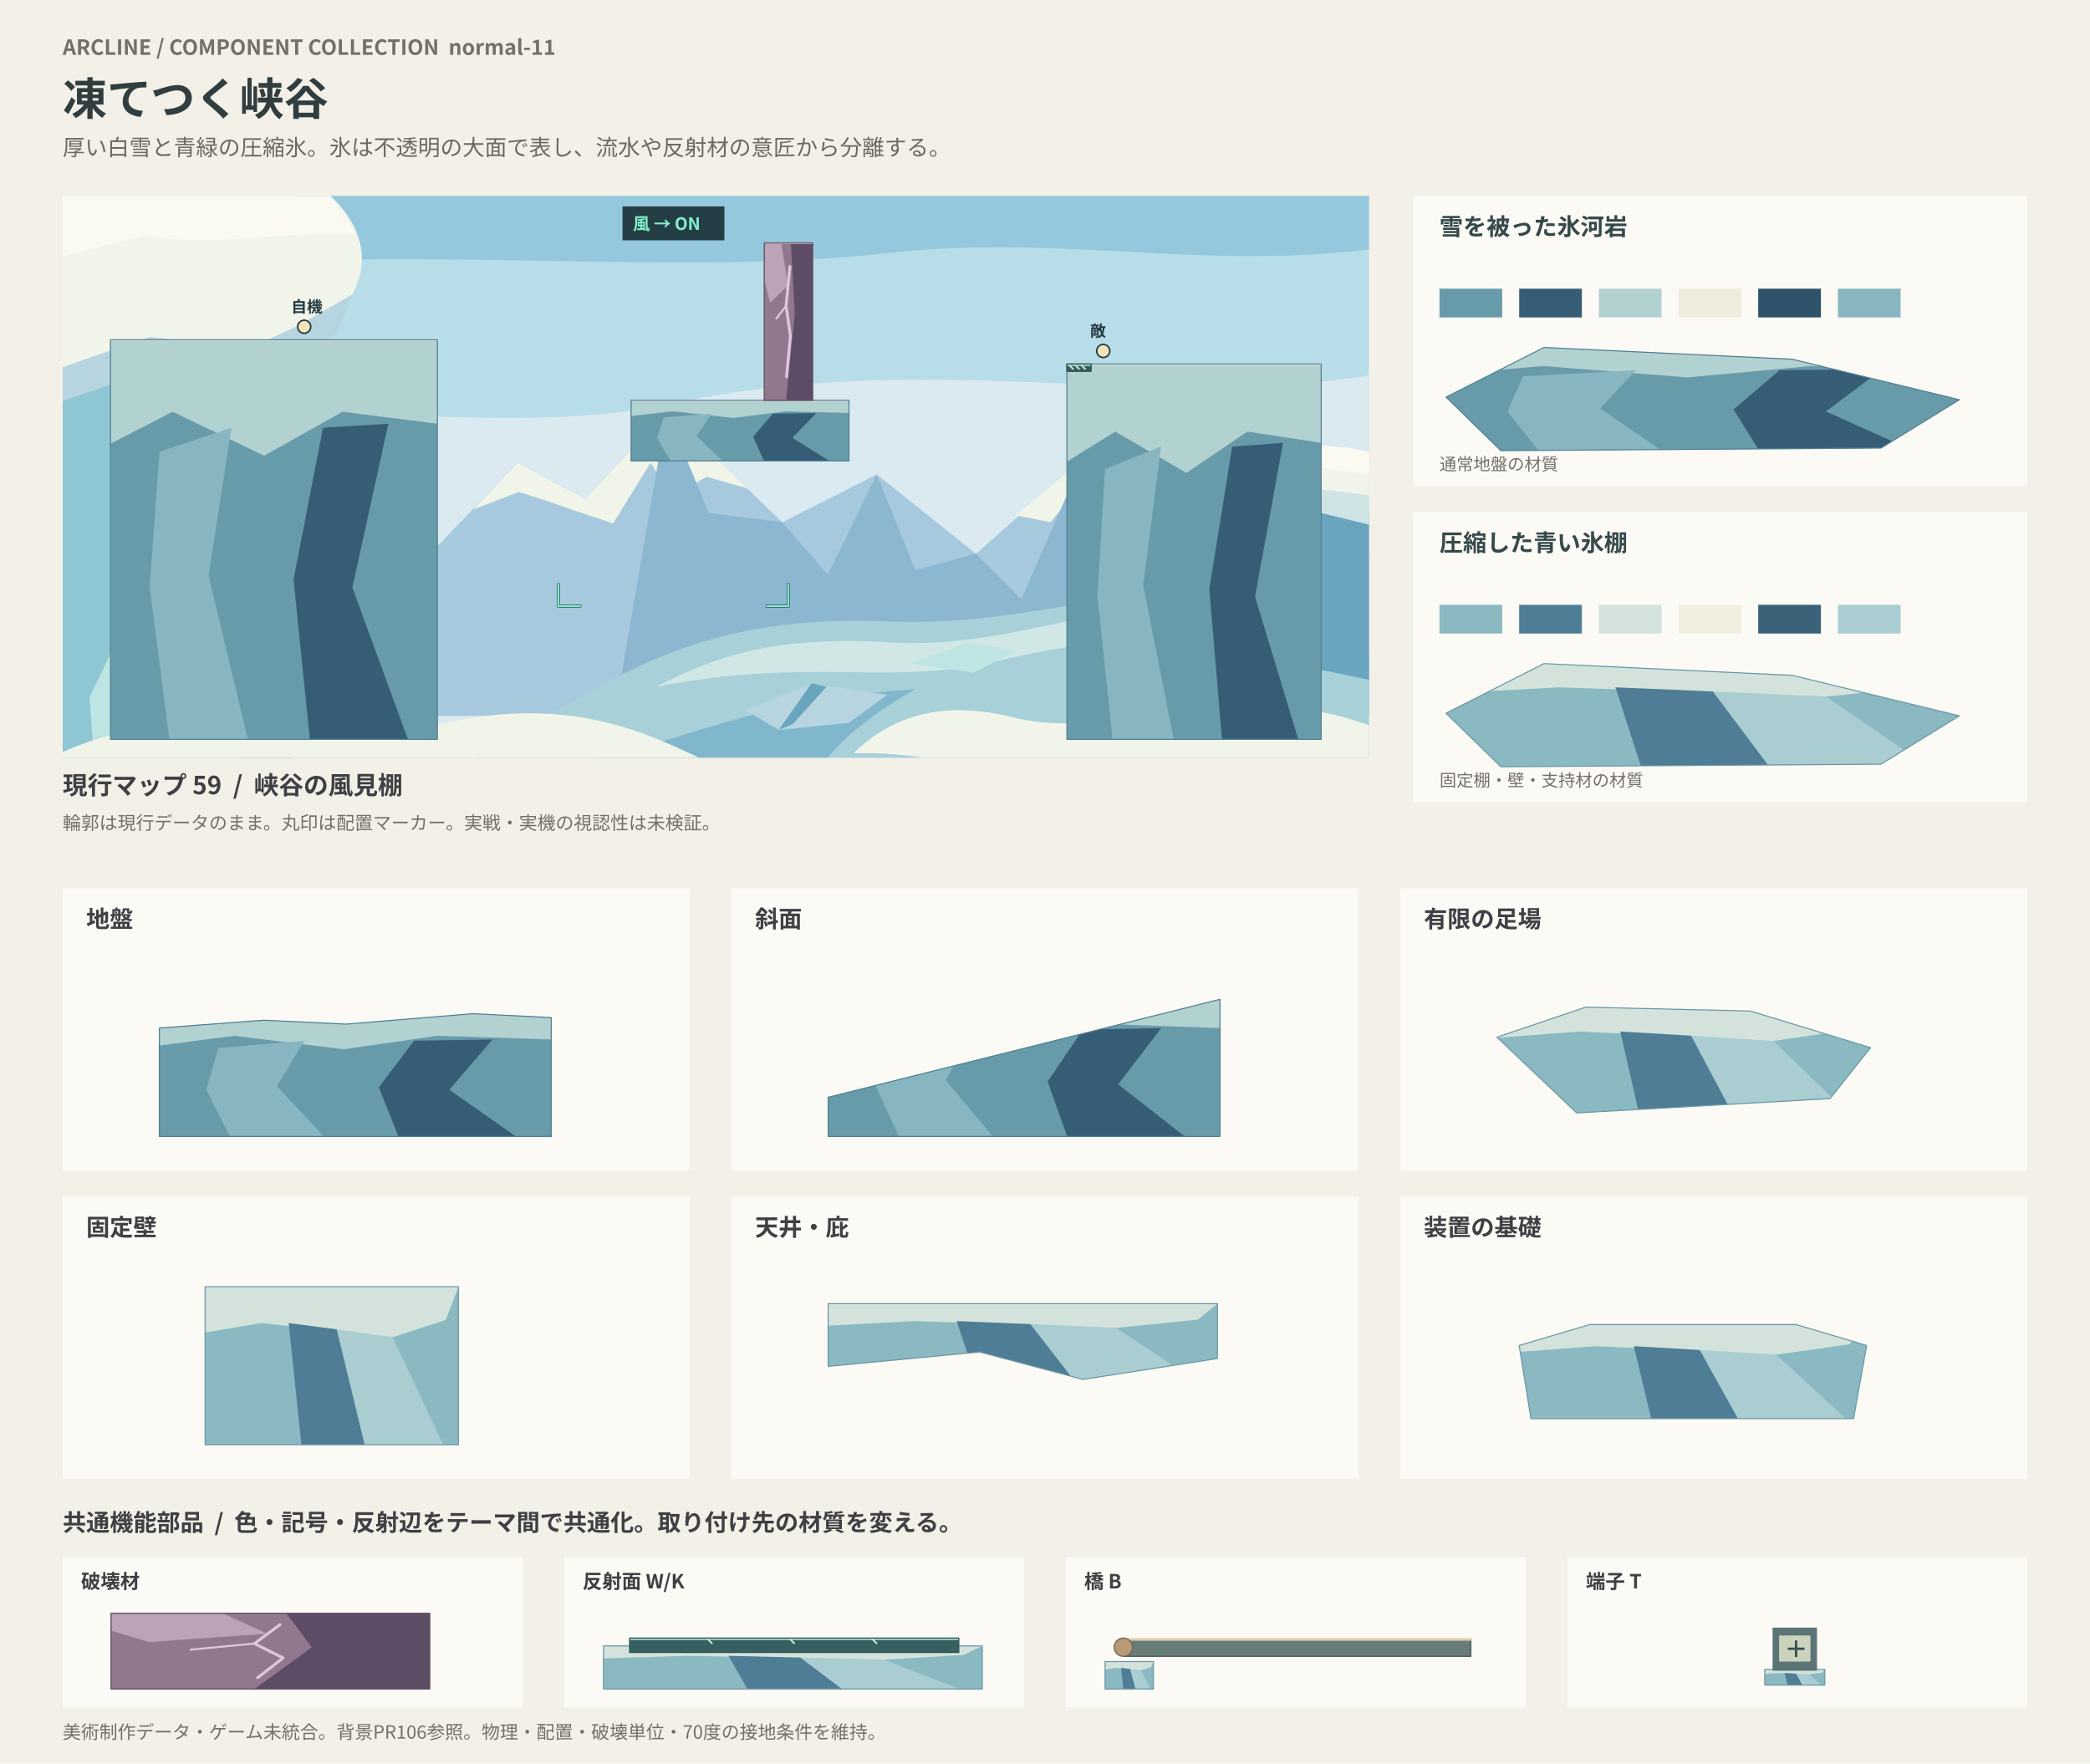
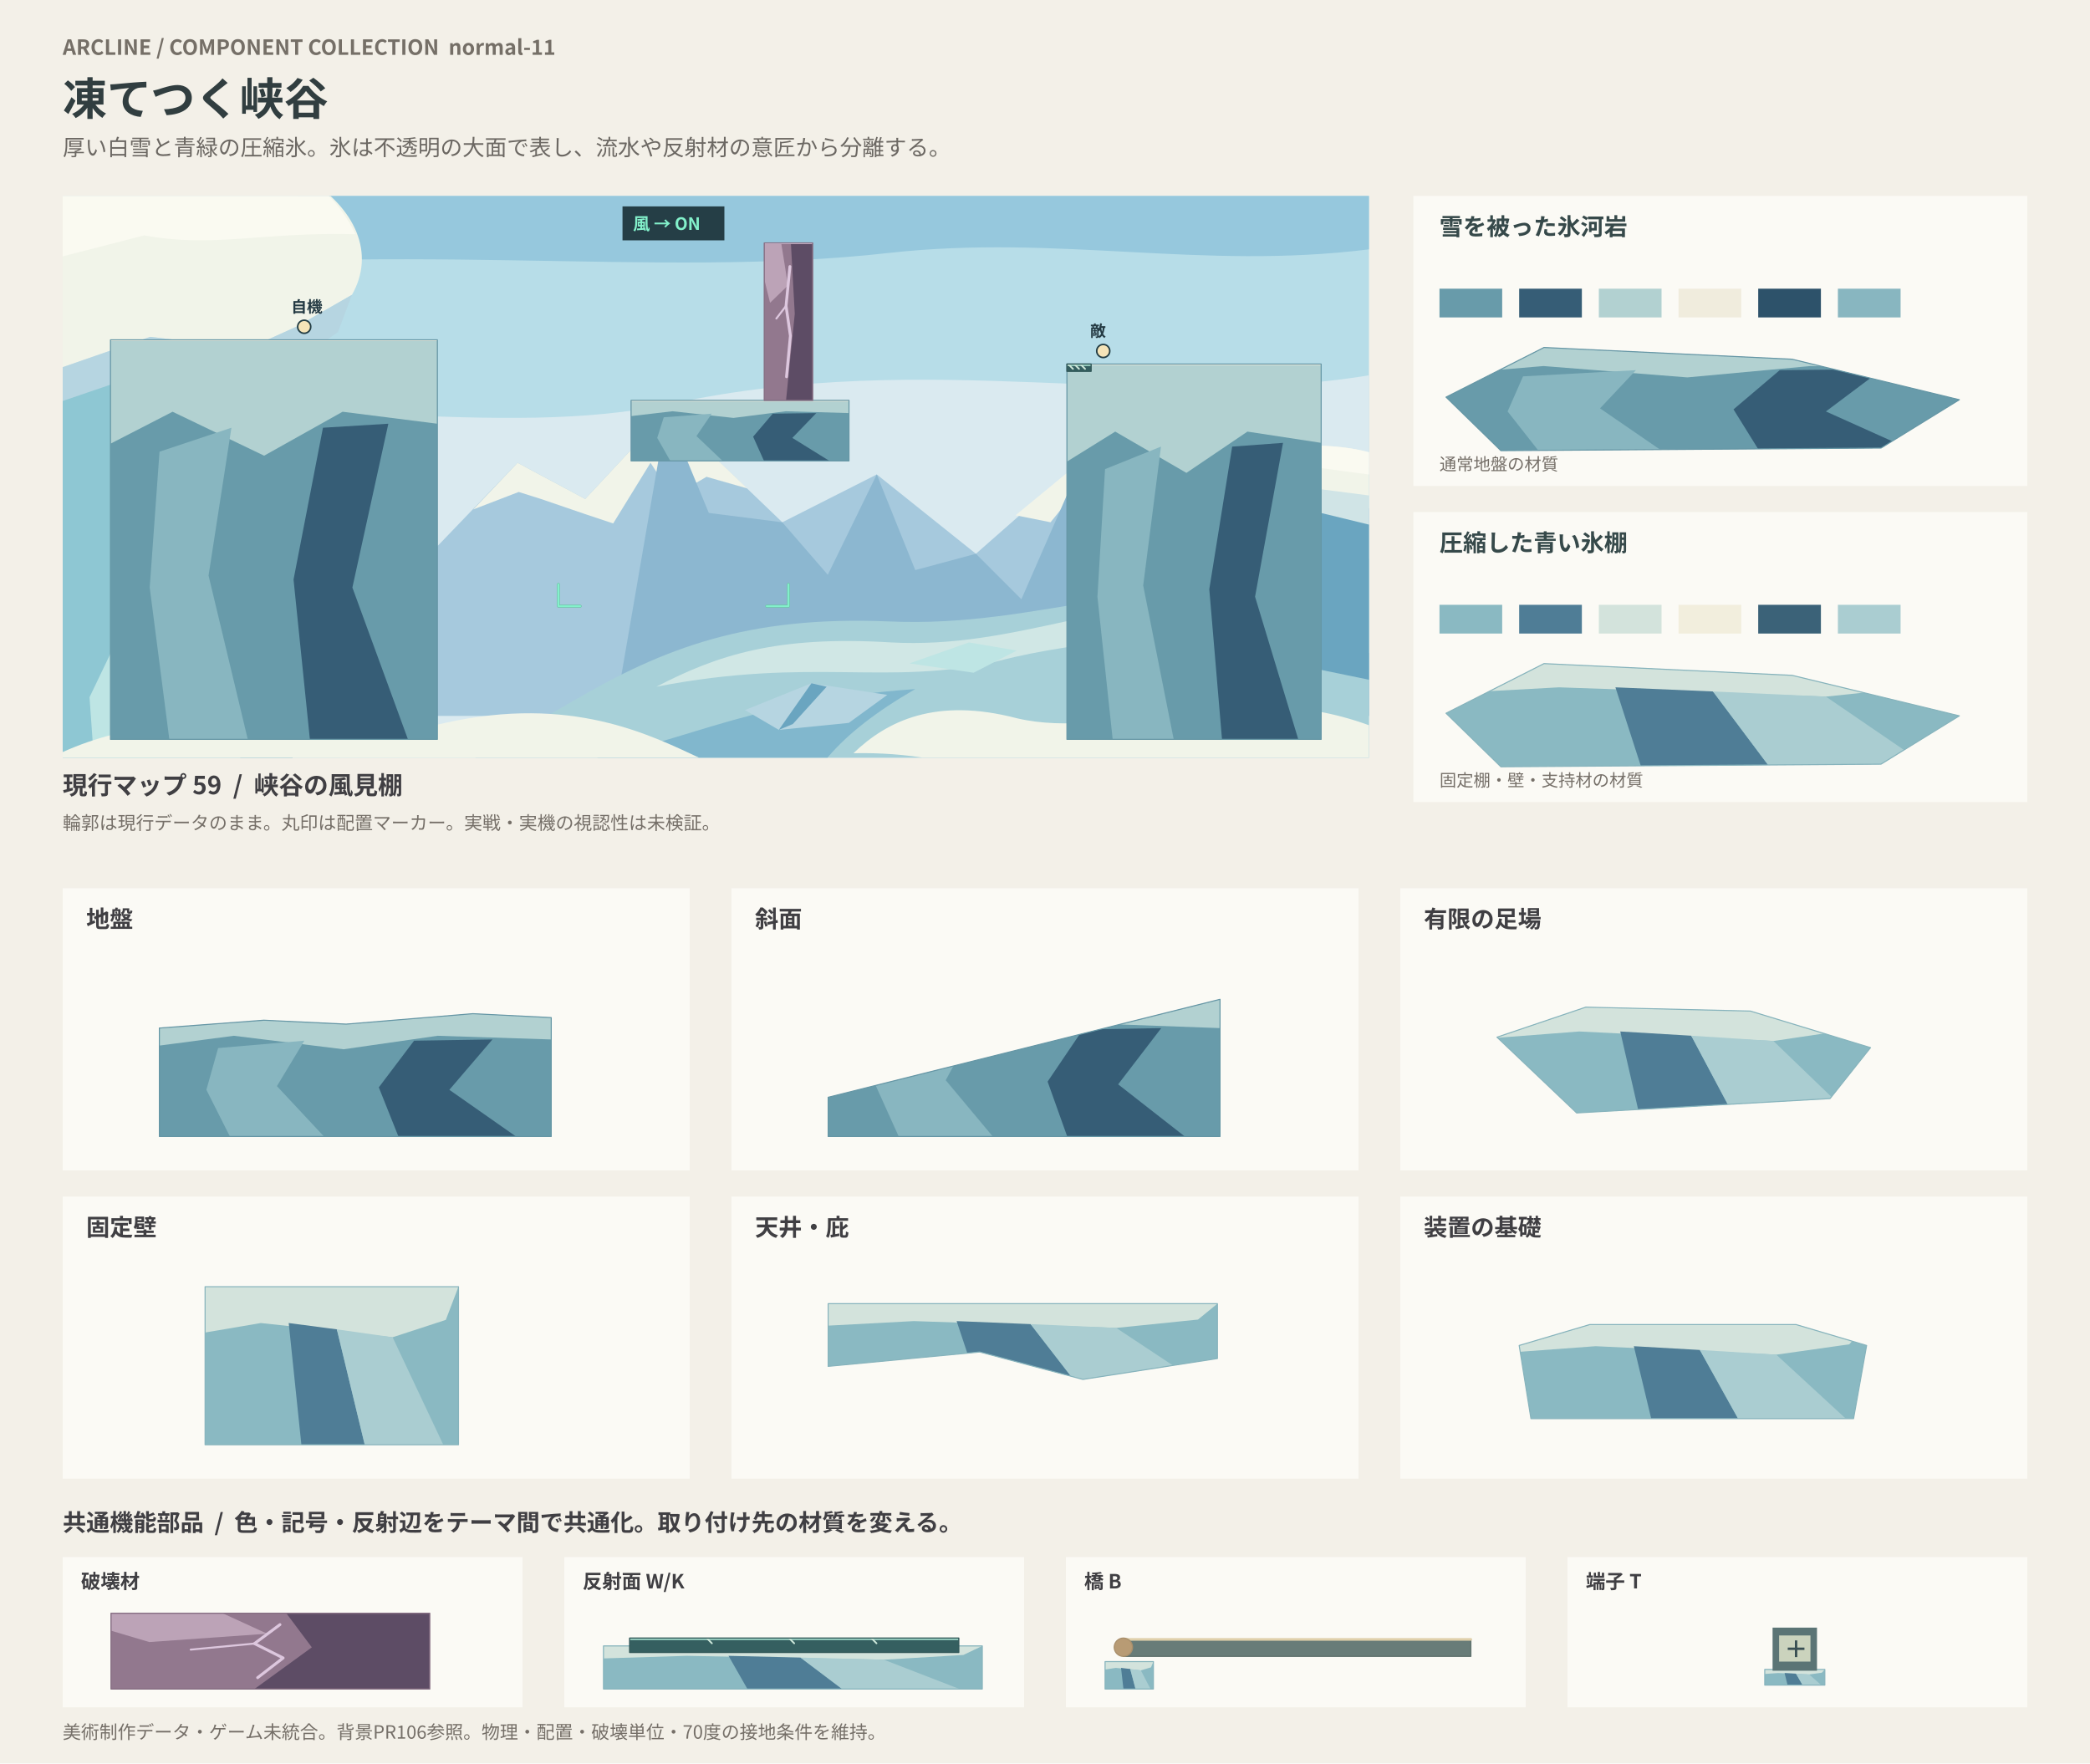
<svg xmlns="http://www.w3.org/2000/svg" width="1600" height="1350" viewBox="0 0 1600 1350">
  <defs>
    <clipPath id="normal_11_clip_1">
      <path d="M0 0 L1000 0 L1000 430 L0 430 Z" />
    </clipPath>
    <clipPath id="normal_11_clip_2">
      <path d="M0 230 L270 230 L270 560 L0 560 Z" />
    </clipPath>
    <clipPath id="normal_11_clip_3">
      <path d="M790 250 L1000 250 L1000 560 L790 560 Z" />
    </clipPath>
    <clipPath id="normal_11_clip_4">
      <path d="M430 280 L610 280 L610 330 L430 330 Z" />
    </clipPath>
    <clipPath id="normal_11_clip_5">
      <path d="M540 150 L580 150 L580 280 L540 280 Z" />
    </clipPath>
    <clipPath id="normal_11_clip_6">
      <path d="M790 250 L810 250 L810 256 L790 256 Z" />
    </clipPath>
    <clipPath id="normal_11_clip_7">
      <path d="M0 0 L1000 0 L1000 430 L0 430 Z" />
    </clipPath>
    <clipPath id="normal_11_clip_8">
      <path d="M1107 304 L1182 266 L1372 275 L1500 306 L1440 343 L1149 345 Z" />
    </clipPath>
    <clipPath id="normal_11_clip_9">
      <path d="M1107 546 L1182 508 L1372 517 L1500 548 L1440 585 L1149 587 Z" />
    </clipPath>
    <clipPath id="normal_11_clip_10">
      <path d="M0 70 L80 64 L143 67 L240 59 L300 62 L300 153 L0 153 Z" />
    </clipPath>
    <clipPath id="normal_11_clip_11">
      <path d="M0 123 L300 48 L300 153 L0 153 Z" />
    </clipPath>
    <clipPath id="normal_11_clip_12">
      <path d="M0 77 L68 54 L194 57 L286 85 L255 124 L61 135 Z" />
    </clipPath>
    <clipPath id="normal_11_clip_13">
      <path d="M35 32 L229 32 L229 153 L35 153 Z" />
    </clipPath>
    <clipPath id="normal_11_clip_14">
      <path d="M0 45 L298 45 L298 87 L195 103 L116 82 L0 93 Z" />
    </clipPath>
    <clipPath id="normal_11_clip_15">
      <path d="M17 77 L71 61 L229 61 L283 77 L273 133 L26 133 Z" />
    </clipPath>
    <clipPath id="normal_11_clip_16">
      <path d="M85 1235 L329 1235 L329 1293 L85 1293 Z" />
    </clipPath>
    <clipPath id="normal_11_clip_17">
      <path d="M462 1260 L752 1260 L752 1293 L462 1293 Z" />
    </clipPath>
    <clipPath id="normal_11_clip_18">
      <path d="M482 1254 L734 1254 L734 1265 L482 1265 Z" />
    </clipPath>
    <clipPath id="normal_11_clip_19">
      <path d="M846 1272 L883 1272 L883 1293 L846 1293 Z" />
    </clipPath>
    <clipPath id="normal_11_clip_20">
      <path d="M1351 1278 L1397 1278 L1397 1290 L1351 1290 Z" />
    </clipPath>
  </defs>
  <g style="white-space:pre;font-kerning:none;text-autospace:no-autospace" xml:space="preserve" font-family="Noto Sans CJK JP,Arial,sans-serif">
    <path d="M0 0 L1600 0 L1600 1350 L0 1350 Z" fill="#F3F0E8" />
    <text x="48" y="42" font-size="16" font-weight="600" fill="#756F67">ARCLINE / COMPONENT COLLECTION  normal-11</text>
    <text x="48" y="88" font-size="34" font-weight="600" fill="#313E40">凍てつく峡谷</text>
    <text x="48" y="119" font-size="17" font-weight="400" fill="#6C6863">厚い白雪と青緑の圧縮氷。氷は不透明の大面で表し、流水や反射材の意匠から分離する。</text>
    <g transform="matrix(1,0,0,1,48,150)">
      <g>
        <g clip-path="url(#normal_11_clip_7)">
          <path d="M0 0 L1000 0 L1000 430 L0 430 Z" fill="#EDEBE3" />
          <g transform="matrix(1,0,0,1,0,0)">
            <g clip-path="url(#normal_11_clip_1)">
              <g transform="matrix(0.8928571,0,0,0.8928571,0.0,-54.64286)">
                <path d="M0 0 h1120 v604 h-1120 Z" fill="#B7DDE8" />
                <path d="M0 0 H1120 V107 C976 125 854 94 709 110 C506 133 285 97 0 131 Z" fill="#96C8DD" />
                <path d="M0 261 C203 225 369 272 524 239 C744 192 930 246 1120 215 V604 H0 Z" fill="#DAEAF0" />
                <path d="M291 393 L390 290 L448 321 L518 246 L617 341 L698 300 L783 368 L874 288 L965 357 L1120 329 V507 H260 Z" fill="#A6C9DD" />
                <path d="M352 330 L390 290 L448 321 L518 246 L587 312 L552 302 L523 319 L504 290 L472 342 L448 334 L410 321 L391 315 Z" fill="#F1F4E9" />
                <path d="M817 335 L874 288 L965 357 L936 351 L907 326 L881 331 L868 315 L847 341 Z" fill="#F1F4E9" />
                <path d="M518 246 L554 333 L617 341 L656 386 L698 300 L731 382 L783 368 L822 407 L874 288 L904 383 L965 357 L1031 399 L1120 372 V507 H473 Z" fill="#8CB7D0" />
                <path d="M1120 402 C926 379 843 432 708 426 C587 421 515 449 438 494 C355 542 298 573 266 604 H1120 Z" fill="#A7D0D8" />
                <path d="M1007 410 C900 402 818 450 710 444 C612 438 561 455 509 482 C643 456 707 482 802 460 C878 440 947 445 1007 410 Z" fill="#D0E7E5" />
                <path d="M731 484 C574 495 524 537 424 548 C354 560 310 587 287 604 H622 C638 558 662 524 731 484 Z" fill="#81B7CD" />
                <path d="M585 502 L642 479 L707 489 L674 513 L614 519 Z" fill="#B6D5E1" />
                <path d="M726 462 L777 444 L818 451 L781 470 Z" fill="#BEE5E4" />
                <path d="M642 479 L655 482 L626 514 L614 519 Z" fill="#6AA5C0" />
                <path d="M0 0 H209 L195 112 L225 202 L204 283 L239 380 L211 479 L264 604 H0 Z" fill="#D0E4E6" />
                <path d="M0 222 L130 196 L204 226 L220 296 L197 365 L219 432 L188 521 L223 604 H0 Z" fill="#8EC7D3" />
                <path d="M57 217 L98 208 L109 283 L86 354 L101 425 L74 498 L88 604 H31 L23 491 L59 416 L42 351 L69 279 Z" fill="#BEE5E4" />
                <path d="M130 196 L204 226 L220 296 L197 365 L219 432 L188 521 L223 604 H165 L147 517 L170 431 L151 365 L174 289 Z" fill="#6AA5C0" />
                <path d="M1120 294 L1012 279 L959 316 L941 388 L975 443 L1120 453 Z" fill="#D0E4E6" />
                <path d="M1120 343 L1046 325 L999 351 L988 407 L1013 454 L1120 476 Z" fill="#6AA5C0" />
                <path d="M1046 325 L1060 341 L1037 390 L1051 457 L1013 454 L988 407 L999 351 Z" fill="#8EC7D3" />
                <path d="M0 53 C93 30 148 66 208 45 C252 72 268 111 248 146 L201 173 L159 192 L75 182 L0 208 Z" fill="#F1F4E9" />
                <path d="M0 53 C93 30 148 66 208 45 C229 58 243 77 251 94 C170 92 129 106 70 95 L0 113 Z" fill="#FAFAF1" />
                <path d="M0 208 L75 182 L159 192 L201 173 L248 146 L236 178 L201 202 L157 219 L82 209 L0 237 Z" fill="#B6D5E1" />
                <path d="M146 207 L162 211 L157 269 L146 285 Z" fill="#BEE5E4" />
                <path d="M193 194 L207 191 L201 238 L189 254 Z" fill="#8EC7D3" />
                <path d="M1120 281 C1080 270 1041 280 1012 268 L958 300 L948 330 L974 333 L1019 305 L1120 318 Z" fill="#F1F4E9" />
                <path d="M1120 281 C1080 270 1041 280 1012 268 L958 300 L972 305 L1014 286 L1120 300 Z" fill="#FAFAF1" />
                <path d="M0 538 C116 486 212 540 328 513 C436 489 503 523 546 543 C423 541 362 575 305 604 H0 Z" fill="#F1F4E9" />
                <path d="M0 585 C115 542 188 578 279 553 C347 534 394 553 431 555 C355 575 315 589 305 604 H0 Z" fill="#B6D5E1" />
                <path d="M1120 515 C1002 472 903 529 818 509 C749 491 707 511 678 539 C773 537 838 572 859 604 H1120 Z" fill="#F1F4E9" />
                <path d="M1120 570 C1024 530 945 570 879 550 C826 534 800 550 782 558 L859 604 H1120 Z" fill="#D0E4E6" />
              </g>
            </g>
          </g>
          <g transform="matrix(0.9268293,0,0,0.9268293,36.58537,-103.0244)">
            <g>
              <g>
                <g clip-path="url(#normal_11_clip_2)">
                  <path d="M0 230 L270 230 L270 560 L0 560 Z" fill="#689BAA" />
                  <path d="M0 230 L270 230 L270 299.3 L191.7 289.4 L126.9 325.7 L51.3 289.4 L0 315.8 Z" fill="#B2D1D1" />
                  <path d="M40.5 322.4 L99.9 302.6 L81.0 424.7 L113.4 560 L48.6 560 L32.4 434.6 Z" fill="#88B6C0" />
                  <path d="M175.5 302.6 L229.5 299.3 L199.8 434.6 L245.7 560 L164.7 560 L151.2 428.0 Z" fill="#365D76" />
                  <path d="M0 230 L270 230" fill="none" stroke="#F0ECDD" stroke-width="1.8" stroke-linejoin="round" stroke-linecap="round" vector-effect="non-scaling-stroke" />
                </g>
              </g>
-               <path d="M0 230 L270 230 L270 560 L0 560 Z" fill="none" stroke="#507E90" stroke-width="0.8" stroke-linejoin="round" stroke-linecap="round" vector-effect="non-scaling-stroke" />
+               <path d="M0 230 L270 230 L270 560 L0 560 Z" fill="none" stroke="#6596A5" stroke-width="0.8" stroke-linejoin="round" stroke-linecap="round" vector-effect="non-scaling-stroke" />
            </g>
            <g>
              <g>
                <g clip-path="url(#normal_11_clip_3)">
                  <path d="M790 250 L1000 250 L1000 560 L790 560 Z" fill="#689BAA" />
                  <path d="M790 250 L1000 250 L1000 315.1 L939.1 305.8 L888.7 339.9 L829.9 305.8 L790 330.6 Z" fill="#B2D1D1" />
                  <path d="M821.5 336.8 L867.7 318.2 L853.0 432.9 L878.2 560 L827.8 560 L815.2 442.2 Z" fill="#88B6C0" />
                  <path d="M926.5 318.2 L968.5 315.1 L945.4 442.2 L981.1 560 L918.1 560 L907.6 436.0 Z" fill="#365D76" />
                  <path d="M790 250 L1000 250" fill="none" stroke="#F0ECDD" stroke-width="1.8" stroke-linejoin="round" stroke-linecap="round" vector-effect="non-scaling-stroke" />
                </g>
              </g>
-               <path d="M790 250 L1000 250 L1000 560 L790 560 Z" fill="none" stroke="#507E90" stroke-width="0.8" stroke-linejoin="round" stroke-linecap="round" vector-effect="non-scaling-stroke" />
+               <path d="M790 250 L1000 250 L1000 560 L790 560 Z" fill="none" stroke="#6596A5" stroke-width="0.8" stroke-linejoin="round" stroke-linecap="round" vector-effect="non-scaling-stroke" />
            </g>
            <g>
              <g>
                <g clip-path="url(#normal_11_clip_4)">
                  <path d="M430 280 L610 280 L610 330 L430 330 Z" fill="#689BAA" />
                  <path d="M430 280 L610 280 L610 290.5 L557.8 289.0 L514.6 294.5 L464.2 289.0 L430 293.0 Z" fill="#B2D1D1" />
                  <path d="M457.0 294.0 L496.6 291.0 L484.0 309.5 L505.6 330 L462.4 330 L451.6 311.0 Z" fill="#88B6C0" />
                  <path d="M547.0 291.0 L583.0 290.5 L563.2 311.0 L593.8 330 L539.8 330 L530.8 310.0 Z" fill="#365D76" />
                  <path d="M430 280 L610 280" fill="none" stroke="#F0ECDD" stroke-width="1.8" stroke-linejoin="round" stroke-linecap="round" vector-effect="non-scaling-stroke" />
                </g>
              </g>
-               <path d="M430 280 L610 280 L610 330 L430 330 Z" fill="none" stroke="#507E90" stroke-width="0.8" stroke-linejoin="round" stroke-linecap="round" vector-effect="non-scaling-stroke" />
+               <path d="M430 280 L610 280 L610 330 L430 330 Z" fill="none" stroke="#6596A5" stroke-width="0.8" stroke-linejoin="round" stroke-linecap="round" vector-effect="non-scaling-stroke" />
            </g>
            <g>
              <g>
                <g clip-path="url(#normal_11_clip_5)">
                  <path d="M540 150 L580 150 L580 280 L540 280 Z" fill="#92788E" />
                  <path d="M562.0 150 L580 150 L580 280 L558.0 280 L565.2 208.5 Z" fill="#5D4C65" />
                  <path d="M540 150 L554.0 150 L559.6 185.1 L544.8 199.4 L540 179.9 Z" fill="#BCA3B7" />
                  <path d="M561.2 169.5 L558.0 202.0 L561.6 226.7 L558.4 260.5" fill="none" stroke="#DDC7DE" stroke-width="2.2" stroke-linejoin="round" stroke-linecap="round" vector-effect="non-scaling-stroke" />
                  <path d="M558.0 202.0 L550.0 212.4" fill="none" stroke="#DDC7DE" stroke-width="1.5" stroke-linejoin="round" stroke-linecap="round" vector-effect="non-scaling-stroke" />
                  <path d="M540 150 L580 150" fill="none" stroke="#DDC7DE" stroke-width="1.8" stroke-linejoin="round" stroke-linecap="round" vector-effect="non-scaling-stroke" />
                </g>
              </g>
-               <path d="M540 150 L580 150 L580 280 L540 280 Z" fill="none" stroke="#635460" stroke-width="0.9" stroke-linejoin="round" stroke-linecap="round" vector-effect="non-scaling-stroke" />
+               <path d="M540 150 L580 150 L580 280 L540 280 Z" fill="none" stroke="#866E83" stroke-width="0.9" stroke-linejoin="round" stroke-linecap="round" vector-effect="non-scaling-stroke" />
            </g>
            <g>
              <g>
                <g clip-path="url(#normal_11_clip_6)">
                  <path d="M790 250 L810 250 L810 256 L790 256 Z" fill="#355F60" />
                  <path d="M790 250 L810 250" fill="none" stroke="#A5DDCD" stroke-width="3" stroke-linejoin="round" stroke-linecap="round" vector-effect="non-scaling-stroke" />
                  <path d="M791.0 250.0 L795.0 254.0" fill="none" stroke="#CDE7DA" stroke-width="1.3" stroke-linejoin="round" stroke-linecap="round" vector-effect="non-scaling-stroke" />
                  <path d="M796.0 250.0 L800.0 254.0" fill="none" stroke="#CDE7DA" stroke-width="1.3" stroke-linejoin="round" stroke-linecap="round" vector-effect="non-scaling-stroke" />
                  <path d="M801.0 250.0 L805.0 254.0" fill="none" stroke="#CDE7DA" stroke-width="1.3" stroke-linejoin="round" stroke-linecap="round" vector-effect="non-scaling-stroke" />
                </g>
              </g>
-               <path d="M790 250 L810 250 L810 256 L790 256 Z" fill="none" stroke="#345456" stroke-width="0.9" stroke-linejoin="round" stroke-linecap="round" vector-effect="non-scaling-stroke" />
-             </g>
-             <g>
-               <path d="M388 90 H370 V108 M542 90 H560 V108 M370 432 V450 H388 M542 450 H560 V432" fill="none" stroke="#304C58" stroke-width="2.2" stroke-linejoin="round" stroke-linecap="round" vector-effect="non-scaling-stroke" />
+               <path d="M790 250 L810 250 L810 256 L790 256 Z" fill="none" stroke="#315758" stroke-width="0.9" stroke-linejoin="round" stroke-linecap="round" vector-effect="non-scaling-stroke" />
+             </g>
+             <g>
+               <path d="M388 90 H370 V108 M542 90 H560 V108 M370 432 V450 H388 M542 450 H560 V432" fill="none" stroke="#6BC6A6" stroke-width="2.2" stroke-linejoin="round" stroke-linecap="round" vector-effect="non-scaling-stroke" />
              <path d="M388 90 H370 V108 M542 90 H560 V108 M370 432 V450 H388 M542 450 H560 V432" fill="none" stroke="#83F1CB" stroke-width="1.3" stroke-linejoin="round" stroke-linecap="round" vector-effect="non-scaling-stroke" />
              <path d="M422.921 119.789 L507.079 119.789 L507.079 147.842 L422.921 147.842 Z" fill="#253E46" />
              <text x="431.553" y="139.211" font-size="14.026" font-weight="600" fill="#83F1CB">風 → ON</text>
            </g>
            <ellipse cx="160" cy="219.211" rx="5.395" ry="5.395" fill="#F5E4B8" stroke="#233D44" stroke-width="1.3" stroke-linejoin="round" stroke-linecap="round" />
            <text x="149.211" y="207.342" font-size="12.947" font-weight="600" fill="#243A43">自機</text>
            <ellipse cx="820" cy="239.211" rx="5.395" ry="5.395" fill="#F5E4B8" stroke="#233D44" stroke-width="1.3" stroke-linejoin="round" stroke-linecap="round" />
            <text x="809.211" y="227.342" font-size="12.947" font-weight="600" fill="#243A43">敵</text>
          </g>
        </g>
      </g>
    </g>
    <text x="48" y="608" font-size="19" font-weight="600" fill="#403F43">現行マップ 59  /  峡谷の風見棚</text>
    <text x="48" y="635" font-size="14" font-weight="400" fill="#756F68">輪郭は現行データのまま。丸印は配置マーカー。実戦・実機の視認性は未検証。</text>
    <path d="M1082 150 L1552 150 L1552 372 L1082 372 Z" fill="#FBFAF5" />
    <text x="1102" y="180.0" font-size="18" font-weight="600" fill="#36494A">雪を被った氷河岩</text>
    <path d="M1102 221 L1150 221 L1150 243 L1102 243 Z" fill="#689BAA" />
    <path d="M1163 221 L1211 221 L1211 243 L1163 243 Z" fill="#365D76" />
    <path d="M1224 221 L1272 221 L1272 243 L1224 243 Z" fill="#B2D1D1" />
    <path d="M1285 221 L1333 221 L1333 243 L1285 243 Z" fill="#F0ECDD" />
    <path d="M1346 221 L1394 221 L1394 243 L1346 243 Z" fill="#2D526A" />
    <path d="M1407 221 L1455 221 L1455 243 L1407 243 Z" fill="#88B6C0" />
    <g>
      <g>
        <g clip-path="url(#normal_11_clip_8)">
          <path d="M1107 304 L1182 266 L1372 275 L1500 306 L1440 343 L1149 345 Z" fill="#689BAA" />
          <path d="M1107 266 L1500 266 L1500 282.59 L1386.03 280.22 L1291.71 288.91 L1181.67 280.22 L1107 286.54 Z" fill="#B2D1D1" />
          <path d="M1165.95 288.12 L1252.41 283.38 L1224.9 312.61 L1272.06 345 L1177.74 345 L1154.16 314.98 Z" fill="#88B6C0" />
          <path d="M1362.45 283.38 L1441.05 282.59 L1397.82 314.98 L1464.63 345 L1346.73 345 L1327.08 313.4 Z" fill="#365D76" />
        </g>
      </g>
-       <path d="M1107 304 L1182 266 L1372 275 L1500 306 L1440 343 L1149 345 Z" fill="none" stroke="#507E90" stroke-width="0.8" stroke-linejoin="round" stroke-linecap="round" />
+       <path d="M1107 304 L1182 266 L1372 275 L1500 306 L1440 343 L1149 345 Z" fill="none" stroke="#6596A5" stroke-width="0.8" stroke-linejoin="round" stroke-linecap="round" />
    </g>
    <text x="1102" y="360" font-size="13" font-weight="400" fill="#756F68">通常地盤の材質</text>
    <path d="M1082 392 L1552 392 L1552 614 L1082 614 Z" fill="#FBFAF5" />
    <text x="1102" y="422.0" font-size="18" font-weight="600" fill="#36494A">圧縮した青い氷棚</text>
    <path d="M1102 463 L1150 463 L1150 485 L1102 485 Z" fill="#8AB9C2" />
    <path d="M1163 463 L1211 463 L1211 485 L1163 485 Z" fill="#4F7D96" />
    <path d="M1224 463 L1272 463 L1272 485 L1224 485 Z" fill="#D3E3DC" />
    <path d="M1285 463 L1333 463 L1333 485 L1285 485 Z" fill="#F2EEDD" />
    <path d="M1346 463 L1394 463 L1394 485 L1346 485 Z" fill="#3B6278" />
    <path d="M1407 463 L1455 463 L1455 485 L1407 485 Z" fill="#AACDD1" />
    <g>
      <g>
        <g clip-path="url(#normal_11_clip_9)">
          <path d="M1107 546 L1182 508 L1372 517 L1500 548 L1440 585 L1149 587 Z" fill="#8AB9C2" />
          <path d="M1107 508 L1500 508 L1480.35 524.59 L1397.82 533.28 L1193.46 526.17 L1107 530.91 Z" fill="#D3E3DC" />
          <path d="M1236.69 526.17 L1311.36 529.33 L1354.59 587 L1256.34 587 Z" fill="#4F7D96" />
          <path d="M1311.36 529.33 L1397.82 533.28 L1476.42 587 L1354.59 587 Z" fill="#AACDD1" />
        </g>
      </g>
-       <path d="M1107 546 L1182 508 L1372 517 L1500 548 L1440 585 L1149 587 Z" fill="none" stroke="#6A96A4" stroke-width="0.8" stroke-linejoin="round" stroke-linecap="round" />
+       <path d="M1107 546 L1182 508 L1372 517 L1500 548 L1440 585 L1149 587 Z" fill="none" stroke="#86B3BC" stroke-width="0.8" stroke-linejoin="round" stroke-linecap="round" />
    </g>
    <text x="1102" y="602" font-size="13" font-weight="400" fill="#756F68">固定棚・壁・支持材の材質</text>
    <path d="M48 680 L528 680 L528 896 L48 896 Z" fill="#FBFAF5" />
    <text x="66" y="710" font-size="18" font-weight="600" fill="#403F43">地盤</text>
    <g transform="matrix(1,0,0,1,122,717)">
      <g>
        <g>
          <g clip-path="url(#normal_11_clip_10)">
            <path d="M0 70 L80 64 L143 67 L240 59 L300 62 L300 153 L0 153 Z" fill="#689BAA" />
            <path d="M0 59 L300 59 L300 78.74 L213.0 75.92 L141.0 86.26 L57.0 75.92 L0 83.44 Z" fill="#B2D1D1" />
            <path d="M45.0 85.32 L111.0 79.68 L90.0 114.46 L126.0 153 L54.0 153 L36.0 117.28 Z" fill="#88B6C0" />
            <path d="M195.0 79.68 L255.0 78.74 L222.0 117.28 L273.0 153 L183.0 153 L168 115.4 Z" fill="#365D76" />
          </g>
        </g>
-         <path d="M0 70 L80 64 L143 67 L240 59 L300 62 L300 153 L0 153 Z" fill="none" stroke="#507E90" stroke-width="0.8" stroke-linejoin="round" stroke-linecap="round" />
+         <path d="M0 70 L80 64 L143 67 L240 59 L300 62 L300 153 L0 153 Z" fill="none" stroke="#6596A5" stroke-width="0.8" stroke-linejoin="round" stroke-linecap="round" />
      </g>
    </g>
    <path d="M560 680 L1040 680 L1040 896 L560 896 Z" fill="#FBFAF5" />
    <text x="578" y="710" font-size="18" font-weight="600" fill="#403F43">斜面</text>
    <g transform="matrix(1,0,0,1,634,717)">
      <g>
        <g>
          <g clip-path="url(#normal_11_clip_11)">
            <path d="M0 123 L300 48 L300 153 L0 153 Z" fill="#689BAA" />
            <path d="M0 48 L300 48 L300 70.05 L213.0 66.9 L141.0 78.45 L57.0 66.9 L0 75.3 Z" fill="#B2D1D1" />
            <path d="M45.0 77.4 L111.0 71.1 L90.0 109.95 L126.0 153 L54.0 153 L36.0 113.1 Z" fill="#88B6C0" />
            <path d="M195.0 71.1 L255.0 70.05 L222.0 113.1 L273.0 153 L183.0 153 L168 111.0 Z" fill="#365D76" />
          </g>
        </g>
-         <path d="M0 123 L300 48 L300 153 L0 153 Z" fill="none" stroke="#507E90" stroke-width="0.8" stroke-linejoin="round" stroke-linecap="round" />
+         <path d="M0 123 L300 48 L300 153 L0 153 Z" fill="none" stroke="#6596A5" stroke-width="0.8" stroke-linejoin="round" stroke-linecap="round" />
      </g>
    </g>
    <path d="M1072 680 L1552 680 L1552 896 L1072 896 Z" fill="#FBFAF5" />
    <text x="1090" y="710" font-size="18" font-weight="600" fill="#403F43">有限の足場</text>
    <g transform="matrix(1,0,0,1,1146,717)">
      <g>
        <g>
          <g clip-path="url(#normal_11_clip_12)">
            <path d="M0 77 L68 54 L194 57 L286 85 L255 124 L61 135 Z" fill="#8AB9C2" />
            <path d="M0 54 L286 54 L271.7 71.01 L211.64 79.92 L62.92 72.63 L0 77.49 Z" fill="#D3E3DC" />
            <path d="M94.38 72.63 L148.72 75.87 L180.18 135 L108.68 135 Z" fill="#4F7D96" />
            <path d="M148.72 75.87 L211.64 79.92 L268.84 135 L180.18 135 Z" fill="#AACDD1" />
          </g>
        </g>
-         <path d="M0 77 L68 54 L194 57 L286 85 L255 124 L61 135 Z" fill="none" stroke="#6A96A4" stroke-width="0.8" stroke-linejoin="round" stroke-linecap="round" />
+         <path d="M0 77 L68 54 L194 57 L286 85 L255 124 L61 135 Z" fill="none" stroke="#86B3BC" stroke-width="0.8" stroke-linejoin="round" stroke-linecap="round" />
      </g>
    </g>
    <path d="M48 916 L528 916 L528 1132 L48 1132 Z" fill="#FBFAF5" />
    <text x="66" y="946" font-size="18" font-weight="600" fill="#403F43">固定壁</text>
    <g transform="matrix(1,0,0,1,122,953)">
      <g>
        <g>
          <g clip-path="url(#normal_11_clip_13)">
            <path d="M35 32 L229 32 L229 153 L35 153 Z" fill="#8AB9C2" />
            <path d="M35 32 L229 32 L219.3 57.41 L178.56 70.72 L77.68 59.83 L35 67.09 Z" fill="#D3E3DC" />
            <path d="M99.02 59.83 L135.88 64.67 L157.22 153 L108.72 153 Z" fill="#4F7D96" />
            <path d="M135.88 64.67 L178.56 70.72 L217.36 153 L157.22 153 Z" fill="#AACDD1" />
          </g>
        </g>
-         <path d="M35 32 L229 32 L229 153 L35 153 Z" fill="none" stroke="#6A96A4" stroke-width="0.8" stroke-linejoin="round" stroke-linecap="round" />
+         <path d="M35 32 L229 32 L229 153 L35 153 Z" fill="none" stroke="#86B3BC" stroke-width="0.8" stroke-linejoin="round" stroke-linecap="round" />
      </g>
    </g>
    <path d="M560 916 L1040 916 L1040 1132 L560 1132 Z" fill="#FBFAF5" />
    <text x="578" y="946" font-size="18" font-weight="600" fill="#403F43">天井・庇</text>
    <g transform="matrix(1,0,0,1,634,953)">
      <g>
        <g>
          <g clip-path="url(#normal_11_clip_14)">
            <path d="M0 45 L298 45 L298 87 L195 103 L116 82 L0 93 Z" fill="#8AB9C2" />
            <path d="M0 45 L298 45 L283.1 57.18 L220.52 63.56 L65.56 58.34 L0 61.82 Z" fill="#D3E3DC" />
            <path d="M98.34 58.34 L154.96 60.66 L187.74 103 L113.24 103 Z" fill="#4F7D96" />
            <path d="M154.96 60.66 L220.52 63.56 L280.12 103 L187.74 103 Z" fill="#AACDD1" />
          </g>
        </g>
-         <path d="M0 45 L298 45 L298 87 L195 103 L116 82 L0 93 Z" fill="none" stroke="#6A96A4" stroke-width="0.8" stroke-linejoin="round" stroke-linecap="round" />
+         <path d="M0 45 L298 45 L298 87 L195 103 L116 82 L0 93 Z" fill="none" stroke="#86B3BC" stroke-width="0.8" stroke-linejoin="round" stroke-linecap="round" />
      </g>
    </g>
    <path d="M1072 916 L1552 916 L1552 1132 L1072 1132 Z" fill="#FBFAF5" />
    <text x="1090" y="946" font-size="18" font-weight="600" fill="#403F43">装置の基礎</text>
    <g transform="matrix(1,0,0,1,1146,953)">
      <g>
        <g>
          <g clip-path="url(#normal_11_clip_15)">
            <path d="M17 77 L71 61 L229 61 L283 77 L273 133 L26 133 Z" fill="#8AB9C2" />
            <path d="M17 61 L283 61 L269.7 76.12 L213.84 84.04 L75.52 77.56 L17 81.88 Z" fill="#D3E3DC" />
            <path d="M104.78 77.56 L155.32 80.44 L184.58 133 L118.08 133 Z" fill="#4F7D96" />
            <path d="M155.32 80.44 L213.84 84.04 L267.04 133 L184.58 133 Z" fill="#AACDD1" />
          </g>
        </g>
-         <path d="M17 77 L71 61 L229 61 L283 77 L273 133 L26 133 Z" fill="none" stroke="#6A96A4" stroke-width="0.8" stroke-linejoin="round" stroke-linecap="round" />
+         <path d="M17 77 L71 61 L229 61 L283 77 L273 133 L26 133 Z" fill="none" stroke="#86B3BC" stroke-width="0.8" stroke-linejoin="round" stroke-linecap="round" />
      </g>
    </g>
    <text x="48" y="1172" font-size="18" font-weight="600" fill="#403F43">共通機能部品  /  色・記号・反射辺をテーマ間で共通化。取り付け先の材質を変える。</text>
    <path d="M48 1192 L400 1192 L400 1307 L48 1307 Z" fill="#FBFAF5" />
    <text x="62" y="1216" font-size="15" font-weight="600" fill="#403F43">破壊材</text>
    <g>
      <g>
        <g clip-path="url(#normal_11_clip_16)">
          <path d="M85 1235 L329 1235 L329 1293 L85 1293 Z" fill="#92788E" />
          <path d="M219.2 1235 L329 1235 L329 1293 L194.8 1293 L238.72 1261.1 Z" fill="#5D4C65" />
          <path d="M85 1235 L170.4 1235 L204.56 1250.66 L114.28 1257.04 L85 1248.34 Z" fill="#BCA3B7" />
          <path d="M214.32 1243.7 L194.8 1258.2 L216.76 1269.22 L197.24 1284.3" fill="none" stroke="#DDC7DE" stroke-width="2.2" stroke-linejoin="round" stroke-linecap="round" />
          <path d="M194.8 1258.2 L146.0 1262.84" fill="none" stroke="#DDC7DE" stroke-width="1.5" stroke-linejoin="round" stroke-linecap="round" />
        </g>
      </g>
-       <path d="M85 1235 L329 1235 L329 1293 L85 1293 Z" fill="none" stroke="#635460" stroke-width="0.9" stroke-linejoin="round" stroke-linecap="round" />
+       <path d="M85 1235 L329 1235 L329 1293 L85 1293 Z" fill="none" stroke="#866E83" stroke-width="0.9" stroke-linejoin="round" stroke-linecap="round" />
    </g>
    <path d="M432 1192 L784 1192 L784 1307 L432 1307 Z" fill="#FBFAF5" />
    <text x="446" y="1216" font-size="15" font-weight="600" fill="#403F43">反射面 W/K</text>
    <g>
      <g>
        <g clip-path="url(#normal_11_clip_17)">
          <path d="M462 1260 L752 1260 L752 1293 L462 1293 Z" fill="#8AB9C2" />
          <path d="M462 1260 L752 1260 L737.5 1266.93 L676.6 1270.56 L525.8 1267.59 L462 1269.57 Z" fill="#D3E3DC" />
          <path d="M557.7 1267.59 L612.8 1268.91 L644.7 1293 L572.2 1293 Z" fill="#4F7D96" />
          <path d="M612.8 1268.91 L676.6 1270.56 L734.6 1293 L644.7 1293 Z" fill="#AACDD1" />
        </g>
      </g>
-       <path d="M462 1260 L752 1260 L752 1293 L462 1293 Z" fill="none" stroke="#6A96A4" stroke-width="0.8" stroke-linejoin="round" stroke-linecap="round" />
+       <path d="M462 1260 L752 1260 L752 1293 L462 1293 Z" fill="none" stroke="#86B3BC" stroke-width="0.8" stroke-linejoin="round" stroke-linecap="round" />
    </g>
    <g>
      <g>
        <g clip-path="url(#normal_11_clip_18)">
          <path d="M482 1254 L734 1254 L734 1265 L482 1265 Z" fill="#355F60" />
          <path d="M482 1254 L734 1254" fill="none" stroke="#A5DDCD" stroke-width="3" stroke-linejoin="round" stroke-linecap="round" />
          <path d="M541.0 1254.0 L545.0 1258.0" fill="none" stroke="#CDE7DA" stroke-width="1.3" stroke-linejoin="round" stroke-linecap="round" />
          <path d="M604.0 1254.0 L608.0 1258.0" fill="none" stroke="#CDE7DA" stroke-width="1.3" stroke-linejoin="round" stroke-linecap="round" />
          <path d="M667.0 1254.0 L671.0 1258.0" fill="none" stroke="#CDE7DA" stroke-width="1.3" stroke-linejoin="round" stroke-linecap="round" />
        </g>
      </g>
-       <path d="M482 1254 L734 1254 L734 1265 L482 1265 Z" fill="none" stroke="#345456" stroke-width="0.9" stroke-linejoin="round" stroke-linecap="round" />
+       <path d="M482 1254 L734 1254 L734 1265 L482 1265 Z" fill="none" stroke="#315758" stroke-width="0.9" stroke-linejoin="round" stroke-linecap="round" />
    </g>
    <path d="M816 1192 L1168 1192 L1168 1307 L816 1307 Z" fill="#FBFAF5" />
    <text x="830" y="1216" font-size="15" font-weight="600" fill="#403F43">橋 B</text>
    <g>
      <g>
        <g clip-path="url(#normal_11_clip_19)">
          <path d="M846 1272 L883 1272 L883 1293 L846 1293 Z" fill="#8AB9C2" />
          <path d="M846 1272 L883 1272 L881.15 1276.41 L873.38 1278.72 L854.14 1276.83 L846 1278.09 Z" fill="#D3E3DC" />
          <path d="M858.21 1276.83 L865.24 1277.67 L869.31 1293 L860.06 1293 Z" fill="#4F7D96" />
          <path d="M865.24 1277.67 L873.38 1278.72 L880.78 1293 L869.31 1293 Z" fill="#AACDD1" />
        </g>
      </g>
-       <path d="M846 1272 L883 1272 L883 1293 L846 1293 Z" fill="none" stroke="#6A96A4" stroke-width="0.8" stroke-linejoin="round" stroke-linecap="round" />
-     </g>
-     <g>
-       <path d="M860 1255 L1126 1255 L1126 1268 L860 1268 Z" fill="#687C78" stroke="#515A5A" stroke-width="0.9" stroke-linejoin="round" stroke-linecap="round" />
+       <path d="M846 1272 L883 1272 L883 1293 L846 1293 Z" fill="none" stroke="#86B3BC" stroke-width="0.8" stroke-linejoin="round" stroke-linecap="round" />
+     </g>
+     <g>
+       <path d="M860 1255 L1126 1255 L1126 1268 L860 1268 Z" fill="#687C78" stroke="#60726E" stroke-width="0.9" stroke-linejoin="round" stroke-linecap="round" />
      <path d="M860 1255 L1126 1255" fill="none" stroke="#E0D0AB" stroke-width="2" stroke-linejoin="round" stroke-linecap="round" />
-       <ellipse cx="860" cy="1261" rx="7" ry="7" fill="#B89B74" stroke="#6D6459" stroke-width="0.9" stroke-linejoin="round" stroke-linecap="round" />
+       <ellipse cx="860" cy="1261" rx="7" ry="7" fill="#B89B74" stroke="#A98F6B" stroke-width="0.9" stroke-linejoin="round" stroke-linecap="round" />
    </g>
    <path d="M1200 1192 L1552 1192 L1552 1307 L1200 1307 Z" fill="#FBFAF5" />
    <text x="1214" y="1216" font-size="15" font-weight="600" fill="#403F43">端子 T</text>
    <g>
      <g>
        <g>
          <g clip-path="url(#normal_11_clip_20)">
            <path d="M1351 1278 L1397 1278 L1397 1290 L1351 1290 Z" fill="#8AB9C2" />
            <path d="M1351 1278 L1397 1278 L1394.7 1280.52 L1385.04 1281.84 L1361.12 1280.76 L1351 1281.48 Z" fill="#D3E3DC" />
            <path d="M1366.18 1280.76 L1374.92 1281.24 L1379.98 1290 L1368.48 1290 Z" fill="#4F7D96" />
            <path d="M1374.92 1281.24 L1385.04 1281.84 L1394.24 1290 L1379.98 1290 Z" fill="#AACDD1" />
          </g>
        </g>
-         <path d="M1351 1278 L1397 1278 L1397 1290 L1351 1290 Z" fill="none" stroke="#6A96A4" stroke-width="0.8" stroke-linejoin="round" stroke-linecap="round" />
+         <path d="M1351 1278 L1397 1278 L1397 1290 L1351 1290 Z" fill="none" stroke="#86B3BC" stroke-width="0.8" stroke-linejoin="round" stroke-linecap="round" />
      </g>
      <path d="M1357 1246 L1391 1246 L1391 1279 L1357 1279 Z" fill="#5B7475" />
      <path d="M1362 1252 L1386 1252 L1386 1272 L1362 1272 Z" fill="#CBD3BD" />
      <text x="1366" y="1269" font-size="18" font-weight="600" fill="#394F53">＋</text>
    </g>
    <text x="48" y="1331" font-size="14" font-weight="400" fill="#756F68">美術制作データ・ゲーム未統合。背景PR106参照。物理・配置・破壊単位・70度の接地条件を維持。</text>
  </g>
</svg>
